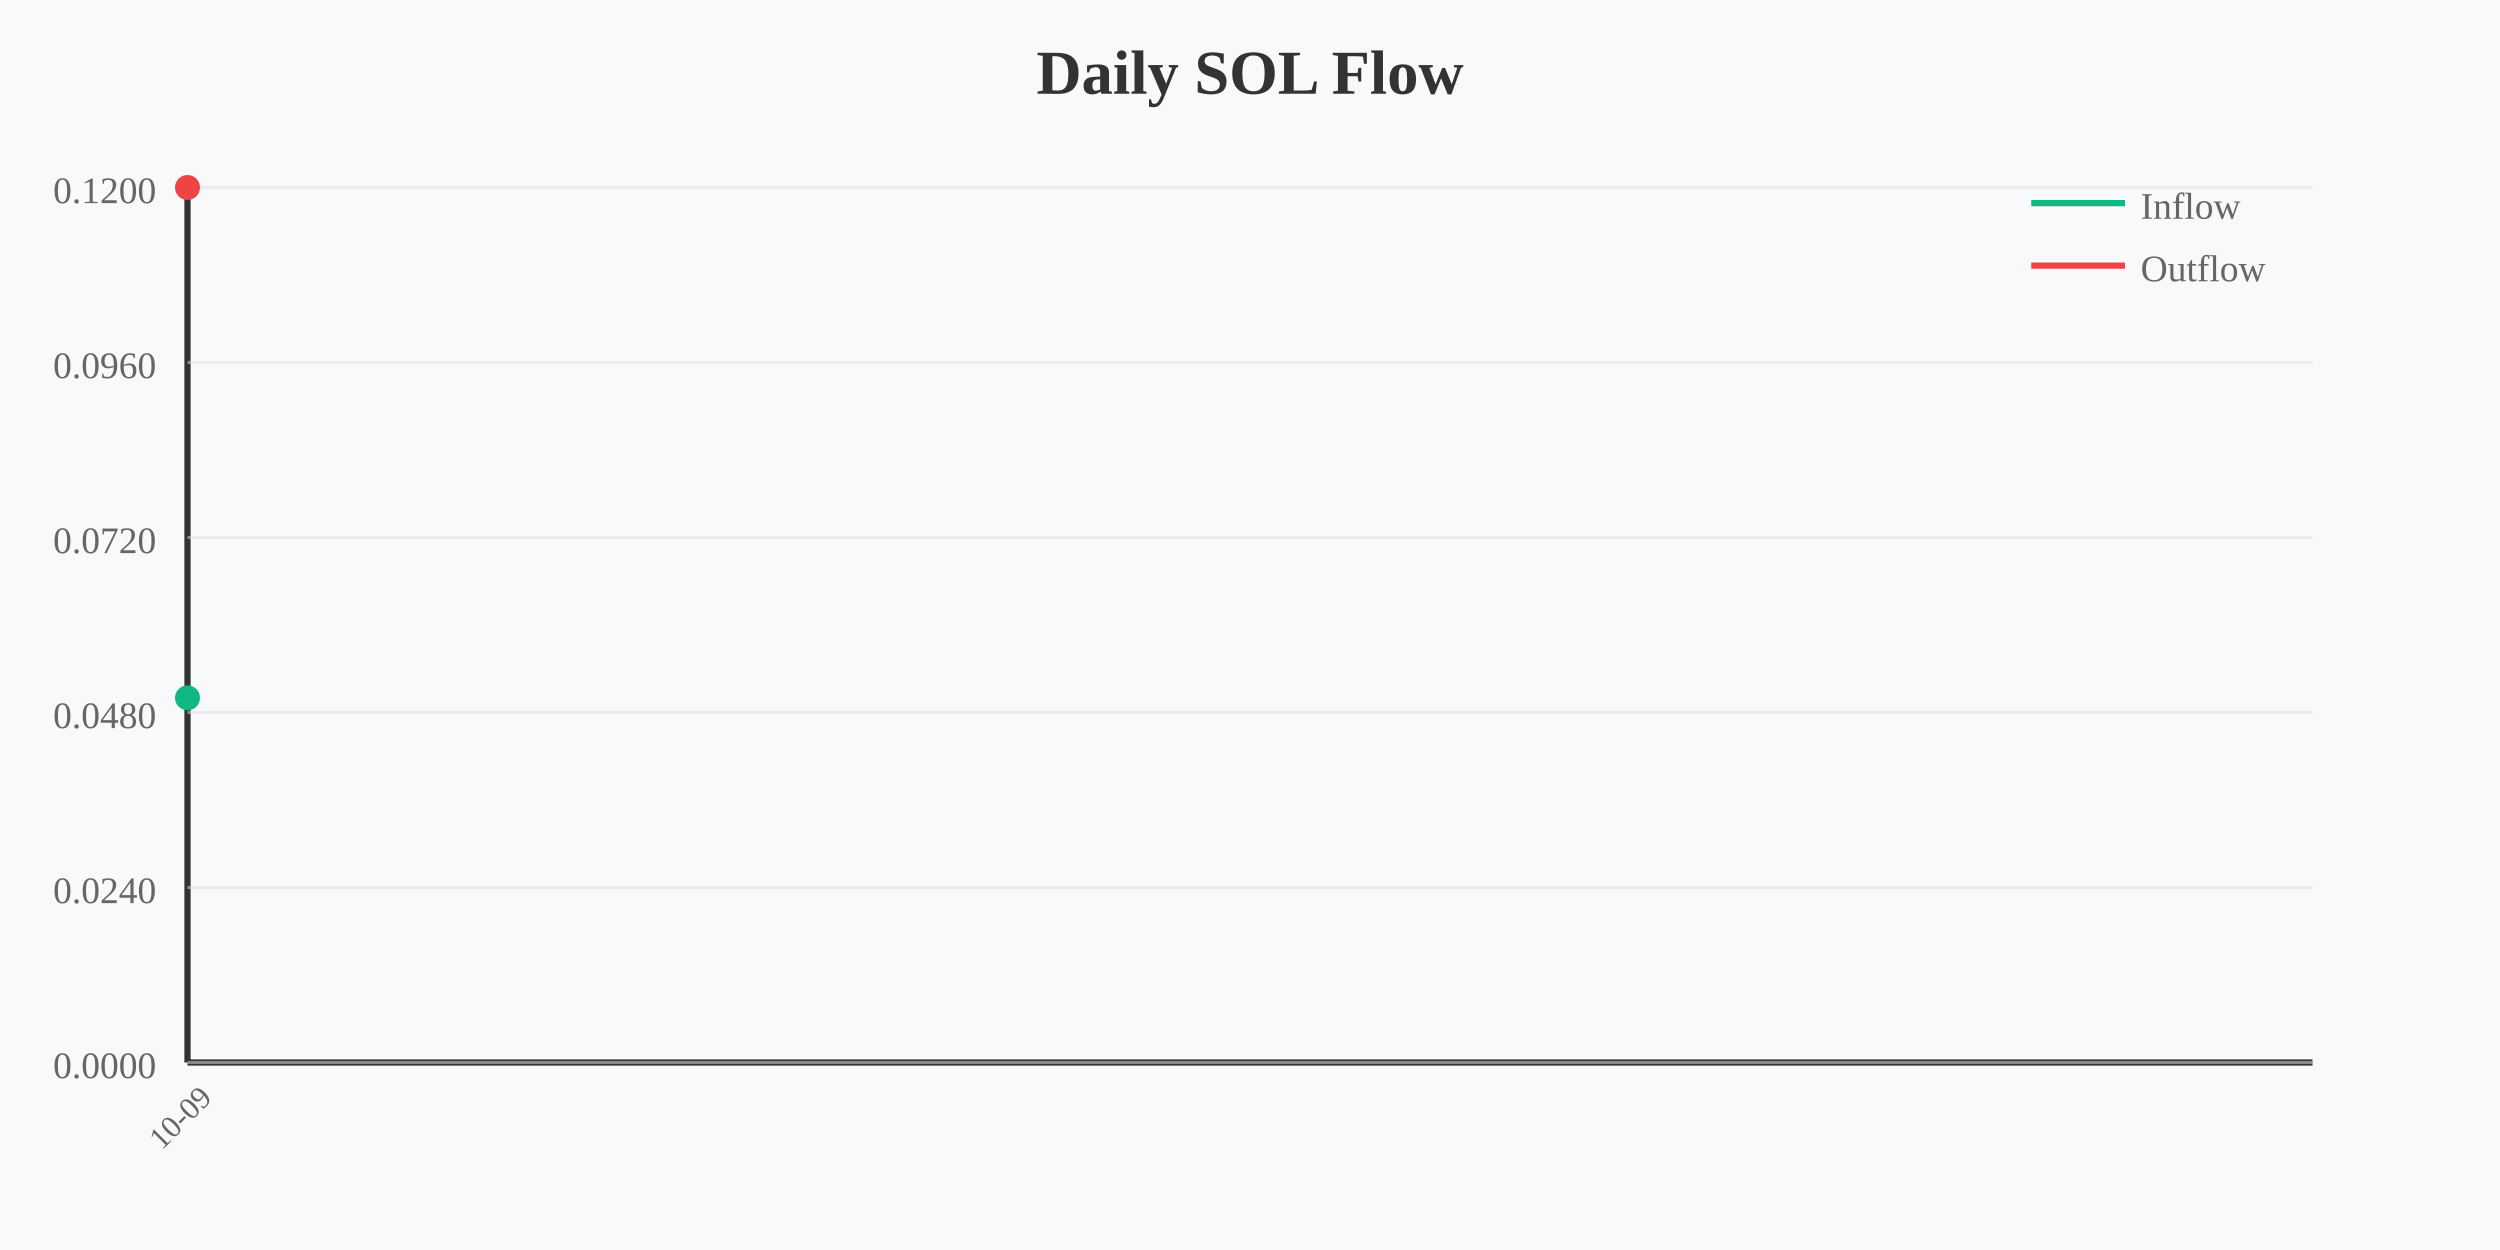
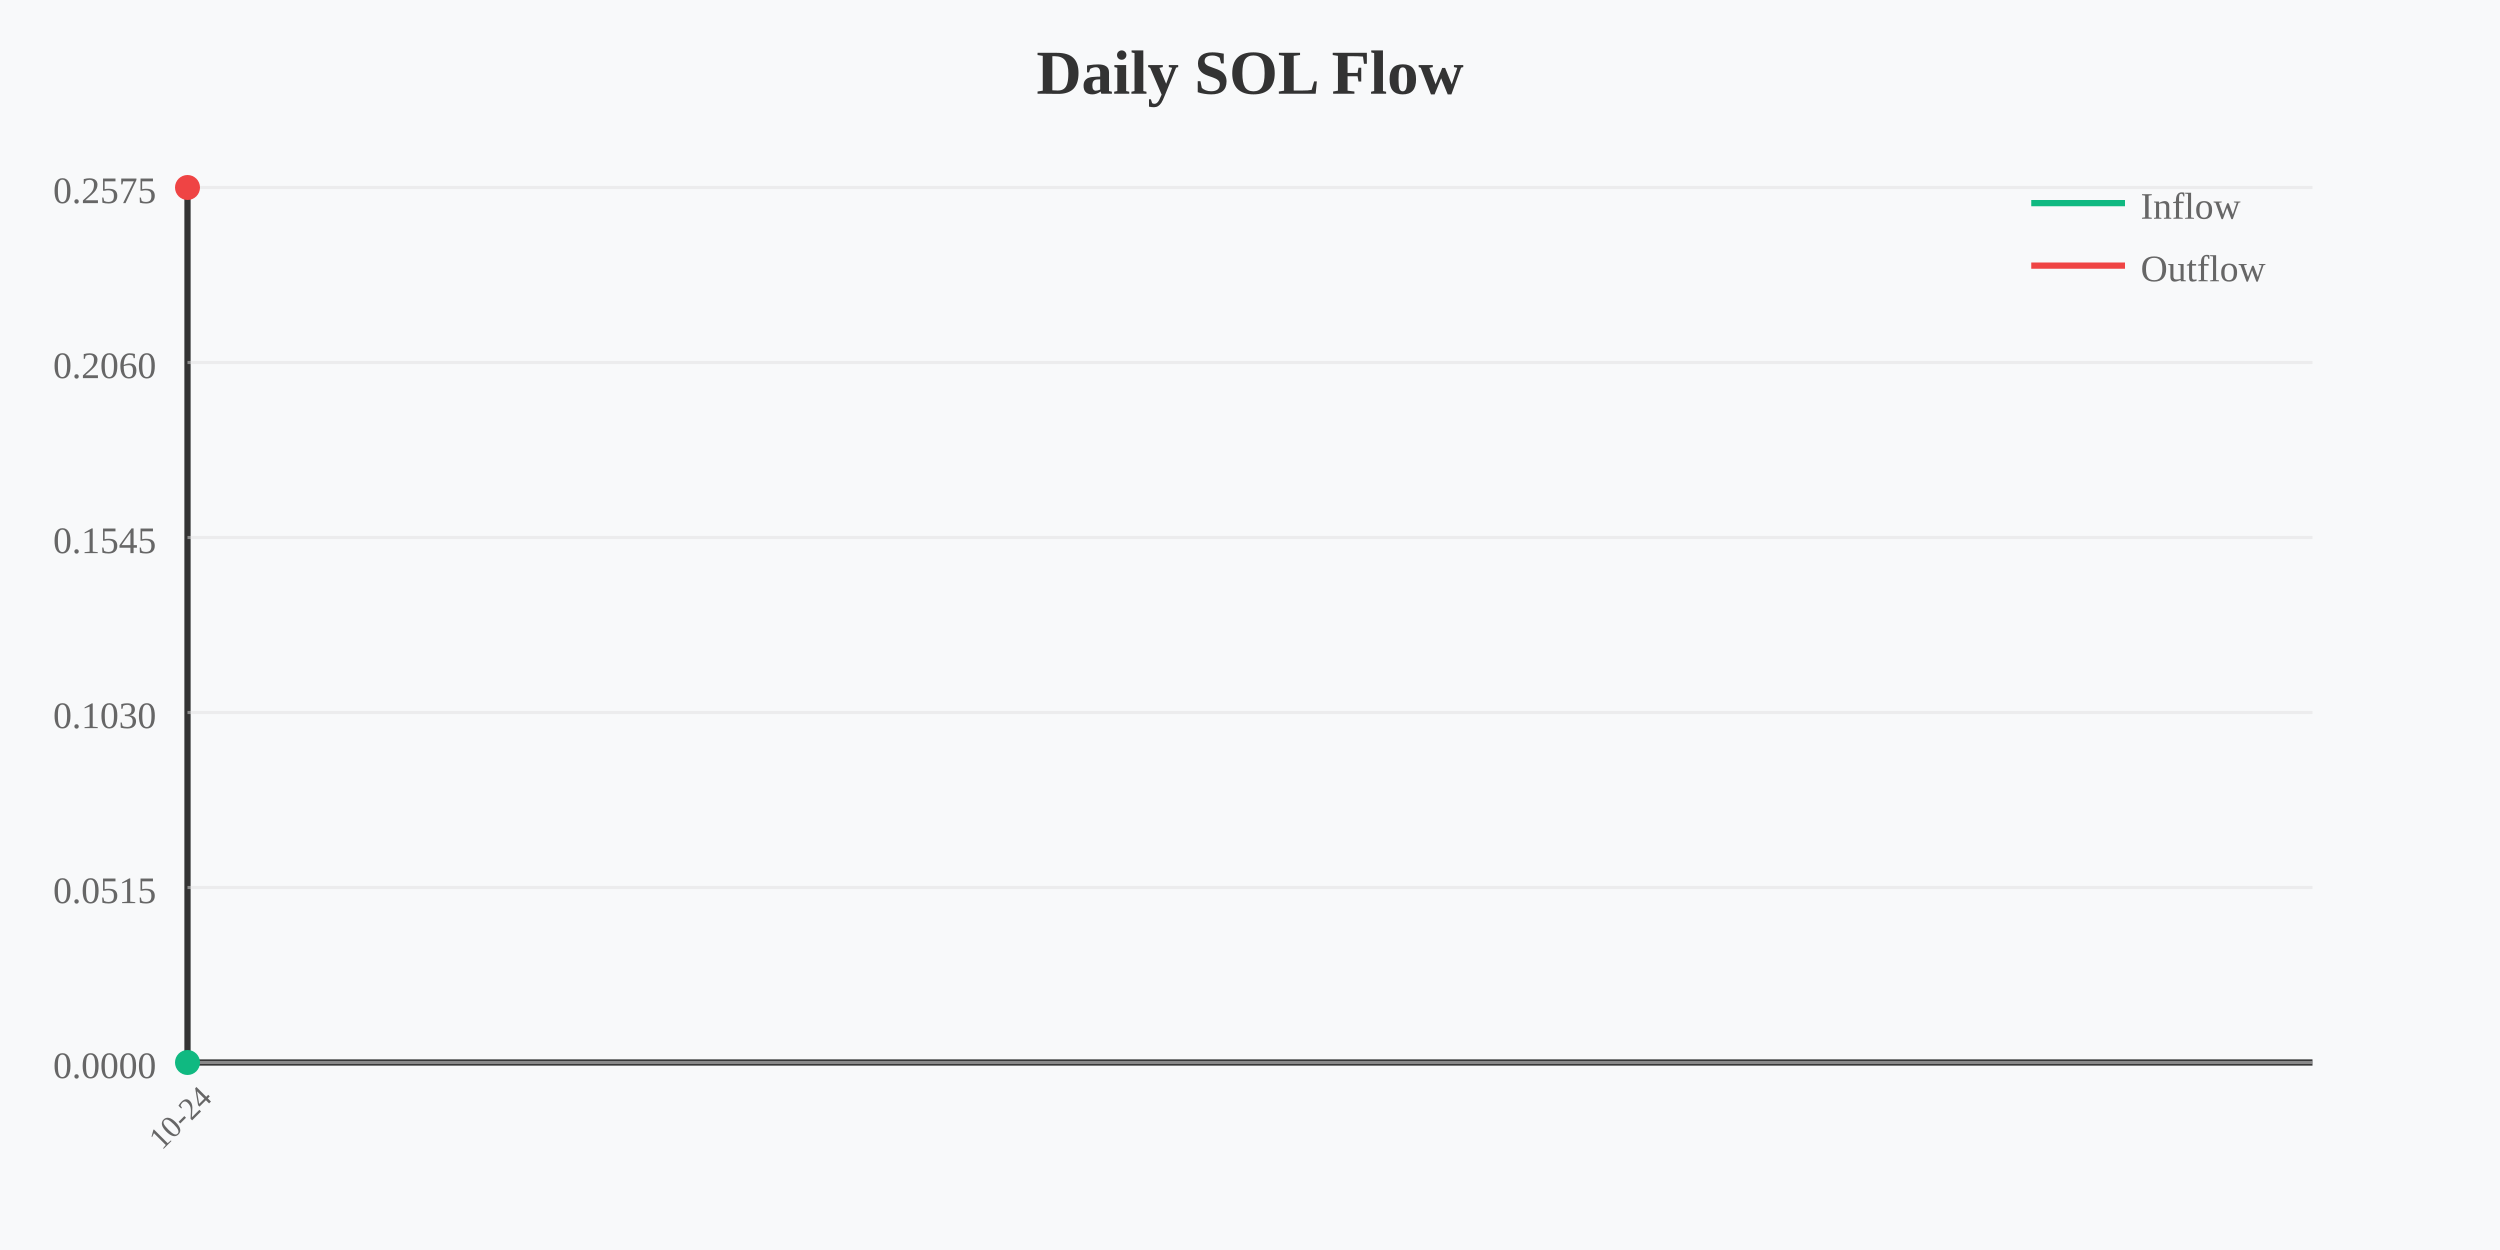
<svg xmlns="http://www.w3.org/2000/svg" width="800" height="400" viewBox="0 0 800 400">
  <rect width="800" height="400" fill="#f8f9fa" />
  <text x="400" y="30" text-anchor="middle" font-size="20" font-weight="bold" fill="#333">Daily SOL Flow</text>
  <line x1="60" y1="60" x2="60" y2="340" stroke="#333" stroke-width="2" />
  <line x1="60" y1="340" x2="740" y2="340" stroke="#333" stroke-width="2" />
-   <text x="50" y="65" text-anchor="end" font-size="12" fill="#666">0.1200</text>
+   <text x="50" y="65" text-anchor="end" font-size="12" fill="#666">0.2575</text>
  <line x1="60" y1="60" x2="740" y2="60" stroke="#e0e0e0" stroke-width="1" opacity="0.5" />
-   <text x="50" y="121" text-anchor="end" font-size="12" fill="#666">0.0960</text>
+   <text x="50" y="121" text-anchor="end" font-size="12" fill="#666">0.2060</text>
  <line x1="60" y1="116" x2="740" y2="116" stroke="#e0e0e0" stroke-width="1" opacity="0.5" />
-   <text x="50" y="177" text-anchor="end" font-size="12" fill="#666">0.0720</text>
+   <text x="50" y="177" text-anchor="end" font-size="12" fill="#666">0.1545</text>
  <line x1="60" y1="172" x2="740" y2="172" stroke="#e0e0e0" stroke-width="1" opacity="0.5" />
-   <text x="50" y="233" text-anchor="end" font-size="12" fill="#666">0.0480</text>
+   <text x="50" y="233" text-anchor="end" font-size="12" fill="#666">0.1030</text>
  <line x1="60" y1="228" x2="740" y2="228" stroke="#e0e0e0" stroke-width="1" opacity="0.5" />
-   <text x="50" y="289" text-anchor="end" font-size="12" fill="#666">0.0240</text>
+   <text x="50" y="289" text-anchor="end" font-size="12" fill="#666">0.0515</text>
  <line x1="60" y1="284" x2="740" y2="284" stroke="#e0e0e0" stroke-width="1" opacity="0.5" />
  <text x="50" y="345" text-anchor="end" font-size="12" fill="#666">0.0000</text>
  <line x1="60" y1="340" x2="740" y2="340" stroke="#e0e0e0" stroke-width="1" opacity="0.5" />
-   <polyline points="60,223.31" fill="none" stroke="#10b981" stroke-width="2" />
+   <polyline points="60,340" fill="none" stroke="#10b981" stroke-width="2" />
  <polyline points="60,60" fill="none" stroke="#ef4444" stroke-width="2" />
-   <circle cx="60" cy="223.31" r="4" fill="#10b981" />
+   <circle cx="60" cy="340" r="4" fill="#10b981" />
  <circle cx="60" cy="60" r="4" fill="#ef4444" />
-   <text x="60" y="360" text-anchor="middle" font-size="10" fill="#666" transform="rotate(-45 60 360)">10-09</text>
+   <text x="60" y="360" text-anchor="middle" font-size="10" fill="#666" transform="rotate(-45 60 360)">10-24</text>
  <line x1="650" y1="65" x2="680" y2="65" stroke="#10b981" stroke-width="2" />
  <text x="685" y="70" font-size="12" fill="#666">Inflow</text>
  <line x1="650" y1="85" x2="680" y2="85" stroke="#ef4444" stroke-width="2" />
  <text x="685" y="90" font-size="12" fill="#666">Outflow</text>
</svg>
